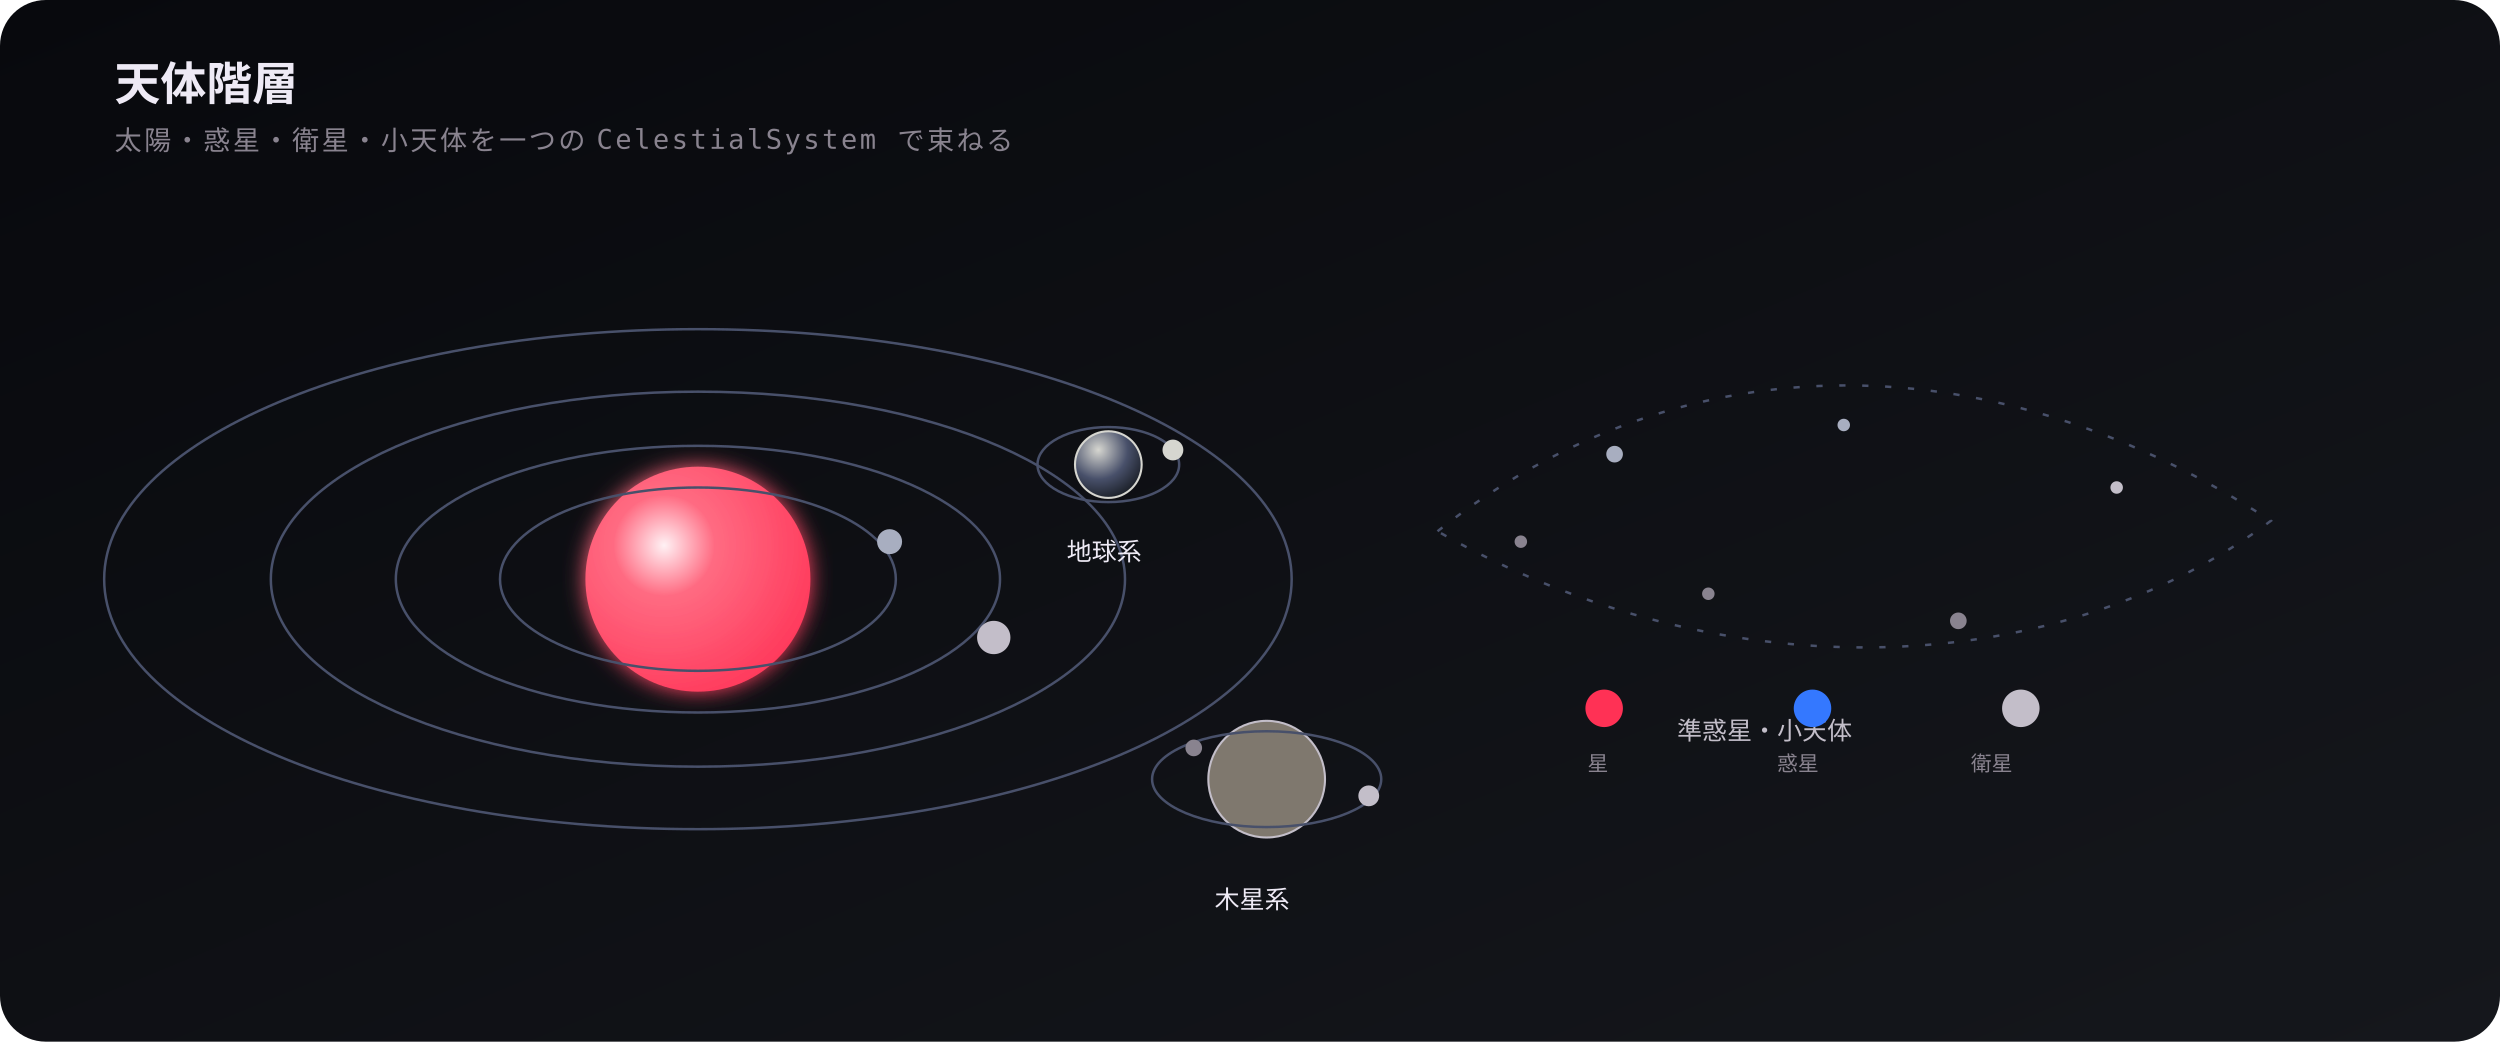
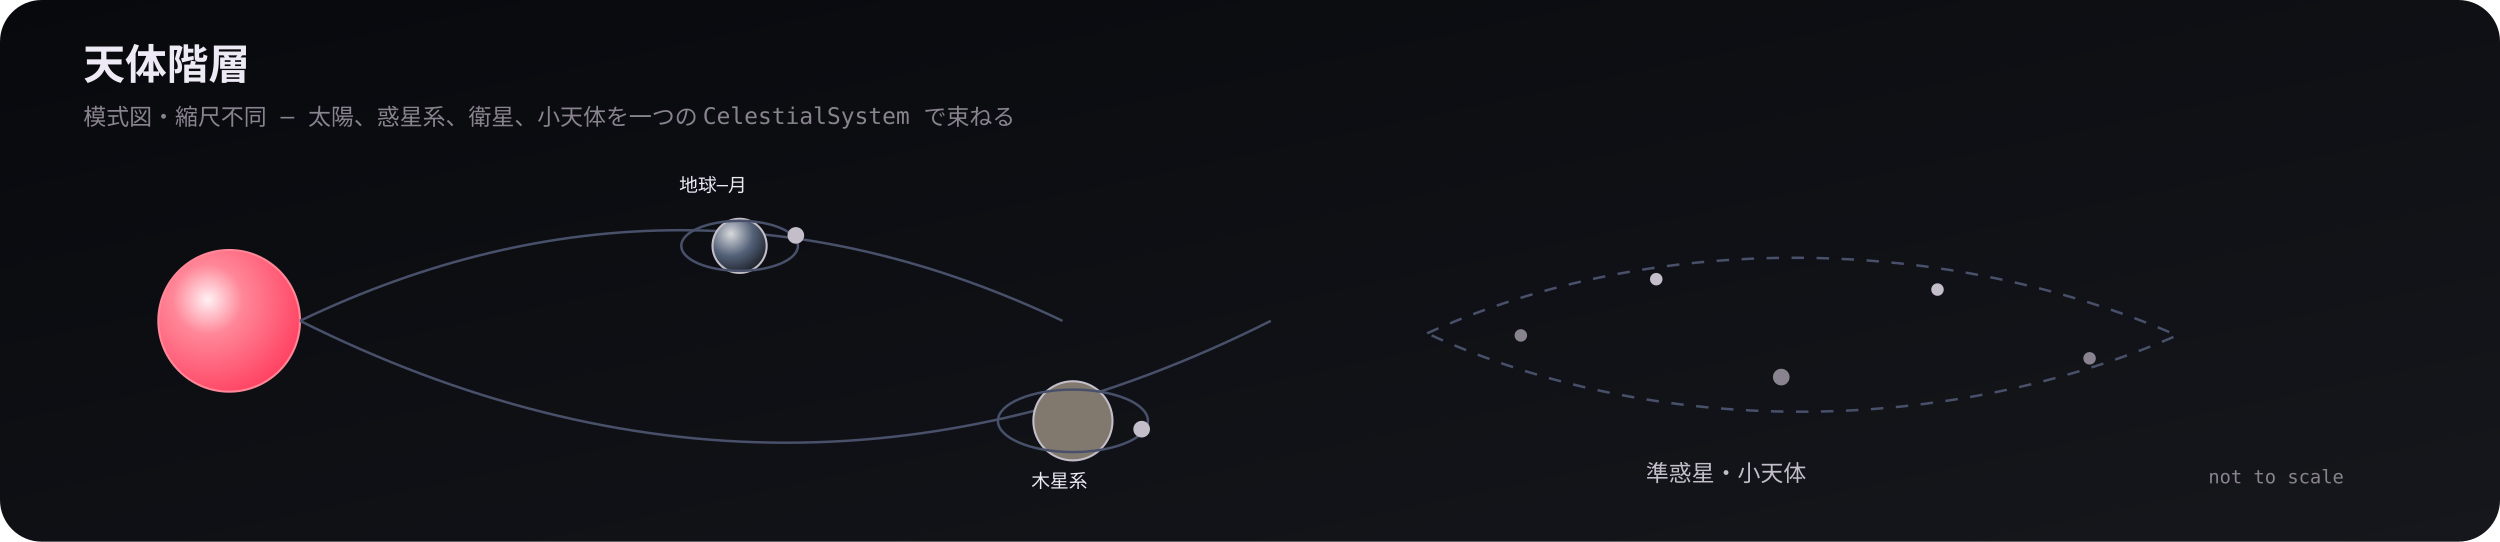
- <svg xmlns="http://www.w3.org/2000/svg" width="1200" height="500" viewBox="0 0 1200 500" role="img">
+ <svg xmlns="http://www.w3.org/2000/svg" width="1200" height="260" viewBox="0 0 1200 260" role="img">
  <defs>
    <style>
.m{font-family:ui-monospace,SFMono-Regular,Menlo,Consolas,"Yu Gothic",monospace}.s{font-family:system-ui,-apple-system,"Hiragino Sans","Yu Gothic",sans-serif}
- .t{fill:#eeeaf5}.b{fill:#c3bec9}.d{fill:#89838f}.a{fill:#ff3155}.an{fill:#ff6b82}.sig{fill:#3478ff}
- .stroke{fill:none;stroke:#89838f;stroke-width:1.6}.soft{fill:none;stroke:#48506a;stroke-width:1.2}.accent{fill:none;stroke:#ff3155;stroke-width:2.4}.blue{fill:none;stroke:#3478ff;stroke-width:2}.dash{stroke-dasharray:8 8}
- .h{font-size:22px;font-weight:700}.k{font-size:13px;letter-spacing:1.2px}.v{font-size:16px;font-weight:650}.sm{font-size:12px}.xs{font-size:10px}
+ .t{fill:#eeeaf5}.b{fill:#c3bec9}.d{fill:#89838f}.a{fill:#ff3155}.u{fill:#3478ff}
+ .g{fill:none;stroke:#48506a;stroke-width:1.2}.w{fill:none;stroke:#89838f;stroke-width:1.4}.r{fill:none;stroke:#ff3155;stroke-width:2}.bl{fill:none;stroke:#3478ff;stroke-width:2}.dash{stroke-dasharray:6 6}
+ .h{font-size:20px;font-weight:700}.v{font-size:14px;font-weight:650}.sm{font-size:11px}.xs{font-size:9px}
</style>
    <linearGradient id="bg" x1="0" y1="0" x2="1" y2="1">
      <stop stop-color="#08090d" />
      <stop offset="1" stop-color="#15171c" />
    </linearGradient>
-     <radialGradient id="earth" cx=".35" cy=".28" r=".8">
-       <stop stop-color="#d6d6d0" />
-       <stop offset=".55" stop-color="#48506a" />
-       <stop offset="1" stop-color="#161a20" />
+     <radialGradient id="earth" cx=".34" cy=".28" r=".82">
+       <stop stop-color="#d8d9dc" />
+       <stop offset=".5" stop-color="#536178" />
+       <stop offset="1" stop-color="#171a20" />
    </radialGradient>
-     <radialGradient id="sun" cx=".35" cy=".35" r=".8">
+     <radialGradient id="sun" cx=".35" cy=".35" r=".82">
      <stop stop-color="#fff1f4" />
-       <stop offset=".28" stop-color="#ff6b82" />
+       <stop offset=".3" stop-color="#ff8798" />
      <stop offset="1" stop-color="#ff3155" />
    </radialGradient>
-     <filter id="glow">
-       <feGaussianBlur stdDeviation="5" result="b" />
-       <feMerge>
-         <feMergeNode in="b" />
-         <feMergeNode in="SourceGraphic" />
-       </feMerge>
-     </filter>
-     <marker id="ra" viewBox="0 0 10 10" refX="9" refY="5" markerWidth="7" markerHeight="7" orient="auto">
+     <marker id="ra" viewBox="0 0 10 10" refX="8.5" refY="5" markerWidth="6" markerHeight="6" orient="auto">
      <path d="M0 0L10 5 0 10Z" fill="#ff3155" />
    </marker>
-     <marker id="ba" viewBox="0 0 10 10" refX="9" refY="5" markerWidth="7" markerHeight="7" orient="auto">
+     <marker id="ba" viewBox="0 0 10 10" refX="8.5" refY="5" markerWidth="6" markerHeight="6" orient="auto">
      <path d="M0 0L10 5 0 10Z" fill="#3478ff" />
    </marker>
  </defs>
-   <rect width="1200" height="500" rx="22" fill="url(#bg)" />
-   <text x="55" y="48" class="m t h">天体階層</text>
-   <text x="55" y="72" class="m d k">太陽・惑星・衛星・小天体を一つの CelestialSystem で束ねる</text>
-   <g transform="translate(335 278)">
-     <circle r="54" fill="url(#sun)" filter="url(#glow)" />
-     <ellipse rx="95" ry="44" class="soft" />
-     <ellipse rx="145" ry="64" class="soft" />
-     <ellipse rx="205" ry="90" class="soft" />
-     <ellipse rx="285" ry="120" class="soft" />
-     <circle cx="92" cy="-18" r="6" fill="#a8aec0" />
-     <circle cx="142" cy="28" r="8" fill="#c3bec9" />
-     <g transform="translate(197 -55)">
-       <circle r="16" fill="url(#earth)" stroke="#d6d6d0" />
-       <ellipse rx="34" ry="18" class="soft" />
-       <circle cx="31" cy="-7" r="5" fill="#d6d6d0" />
-       <text x="-20" y="46" class="m t sm">地球系</text>
-     </g>
-     <g transform="translate(273 96)">
-       <circle r="28" fill="#7f786e" stroke="#c3bec9" />
-       <ellipse rx="55" ry="23" class="soft" />
-       <circle cx="49" cy="8" r="5" fill="#c3bec9" />
-       <circle cx="-35" cy="-15" r="4" fill="#89838f" />
-       <text x="-25" y="62" class="m t sm">木星系</text>
-     </g>
+   <rect width="1200" height="260" rx="20" fill="url(#bg)" />
+   <text x="40" y="38" class="m t h">天体階層</text>
+   <text x="40" y="60" class="m d sm">模式図・縮尺不同 — 太陽、惑星系、衛星、小天体を一つの CelestialSystem で束ねる</text>
+   <g transform="translate(110 154)">
+     <circle r="34" fill="url(#sun)" stroke="#ff8798" />
+     <path d="M34 0C155-58 278-58 400 0" class="g" />
+     <path d="M34 0C190 78 345 78 500 0" class="g" />
+     <circle cx="245" cy="-36" r="13" fill="url(#earth)" stroke="#c3bec9" />
+     <ellipse cx="245" cy="-36" rx="28" ry="12" class="g" />
+     <circle cx="272" cy="-41" r="4" fill="#c3bec9" />
+     <circle cx="405" cy="48" r="19" fill="#81786e" stroke="#c3bec9" />
+     <ellipse cx="405" cy="48" rx="36" ry="15" class="g" />
+     <circle cx="438" cy="52" r="4" fill="#c3bec9" />
+     <text x="216" y="-62" class="m t xs">地球–月</text>
+     <text x="385" y="80" class="m t xs">木星系</text>
  </g>
-   <g transform="translate(690 130)">
-     <path d="M0 125C120 30 270 35 400 120C300 195 140 205 0 125Z" fill="none" stroke="#48506a" stroke-width="1.2" stroke-dasharray="3 8" />
-     <circle cx="40" cy="130" r="3" fill="#89838f" />
-     <circle cx="85" cy="88" r="4" fill="#a8aec0" />
-     <circle cx="130" cy="155" r="3" fill="#89838f" />
-     <circle cx="195" cy="74" r="3" fill="#a8aec0" />
-     <circle cx="250" cy="168" r="4" fill="#89838f" />
-     <circle cx="326" cy="104" r="3" fill="#c3bec9" />
-     <text x="115" y="225" class="m b sm">準惑星・小天体</text>
+   <g transform="translate(685 105)">
+     <path d="M0 55C110 5 250 8 360 56C250 104 110 106 0 55Z" class="g dash" />
+     <circle cx="45" cy="56" r="3" fill="#89838f" />
+     <circle cx="110" cy="29" r="3" fill="#c3bec9" />
+     <circle cx="170" cy="76" r="4" fill="#89838f" />
+     <circle cx="245" cy="34" r="3" fill="#c3bec9" />
+     <circle cx="318" cy="67" r="3" fill="#89838f" />
+     <text x="105" y="126" class="m b sm">準惑星・小天体</text>
  </g>
-   <g transform="translate(770 340)">
-     <circle cx="0" cy="0" r="9" fill="#ff3155" />
-     <circle cx="100" cy="0" r="9" fill="#3478ff" />
-     <circle cx="200" cy="0" r="9" fill="#c3bec9" />
-     <text x="-8" y="30" class="m d xs">星</text>
-     <text x="83" y="30" class="m d xs">惑星</text>
-     <text x="176" y="30" class="m d xs">衛星</text>
-   </g>
+   <text x="1060" y="232" class="m d xs">not to scale</text>
</svg>
